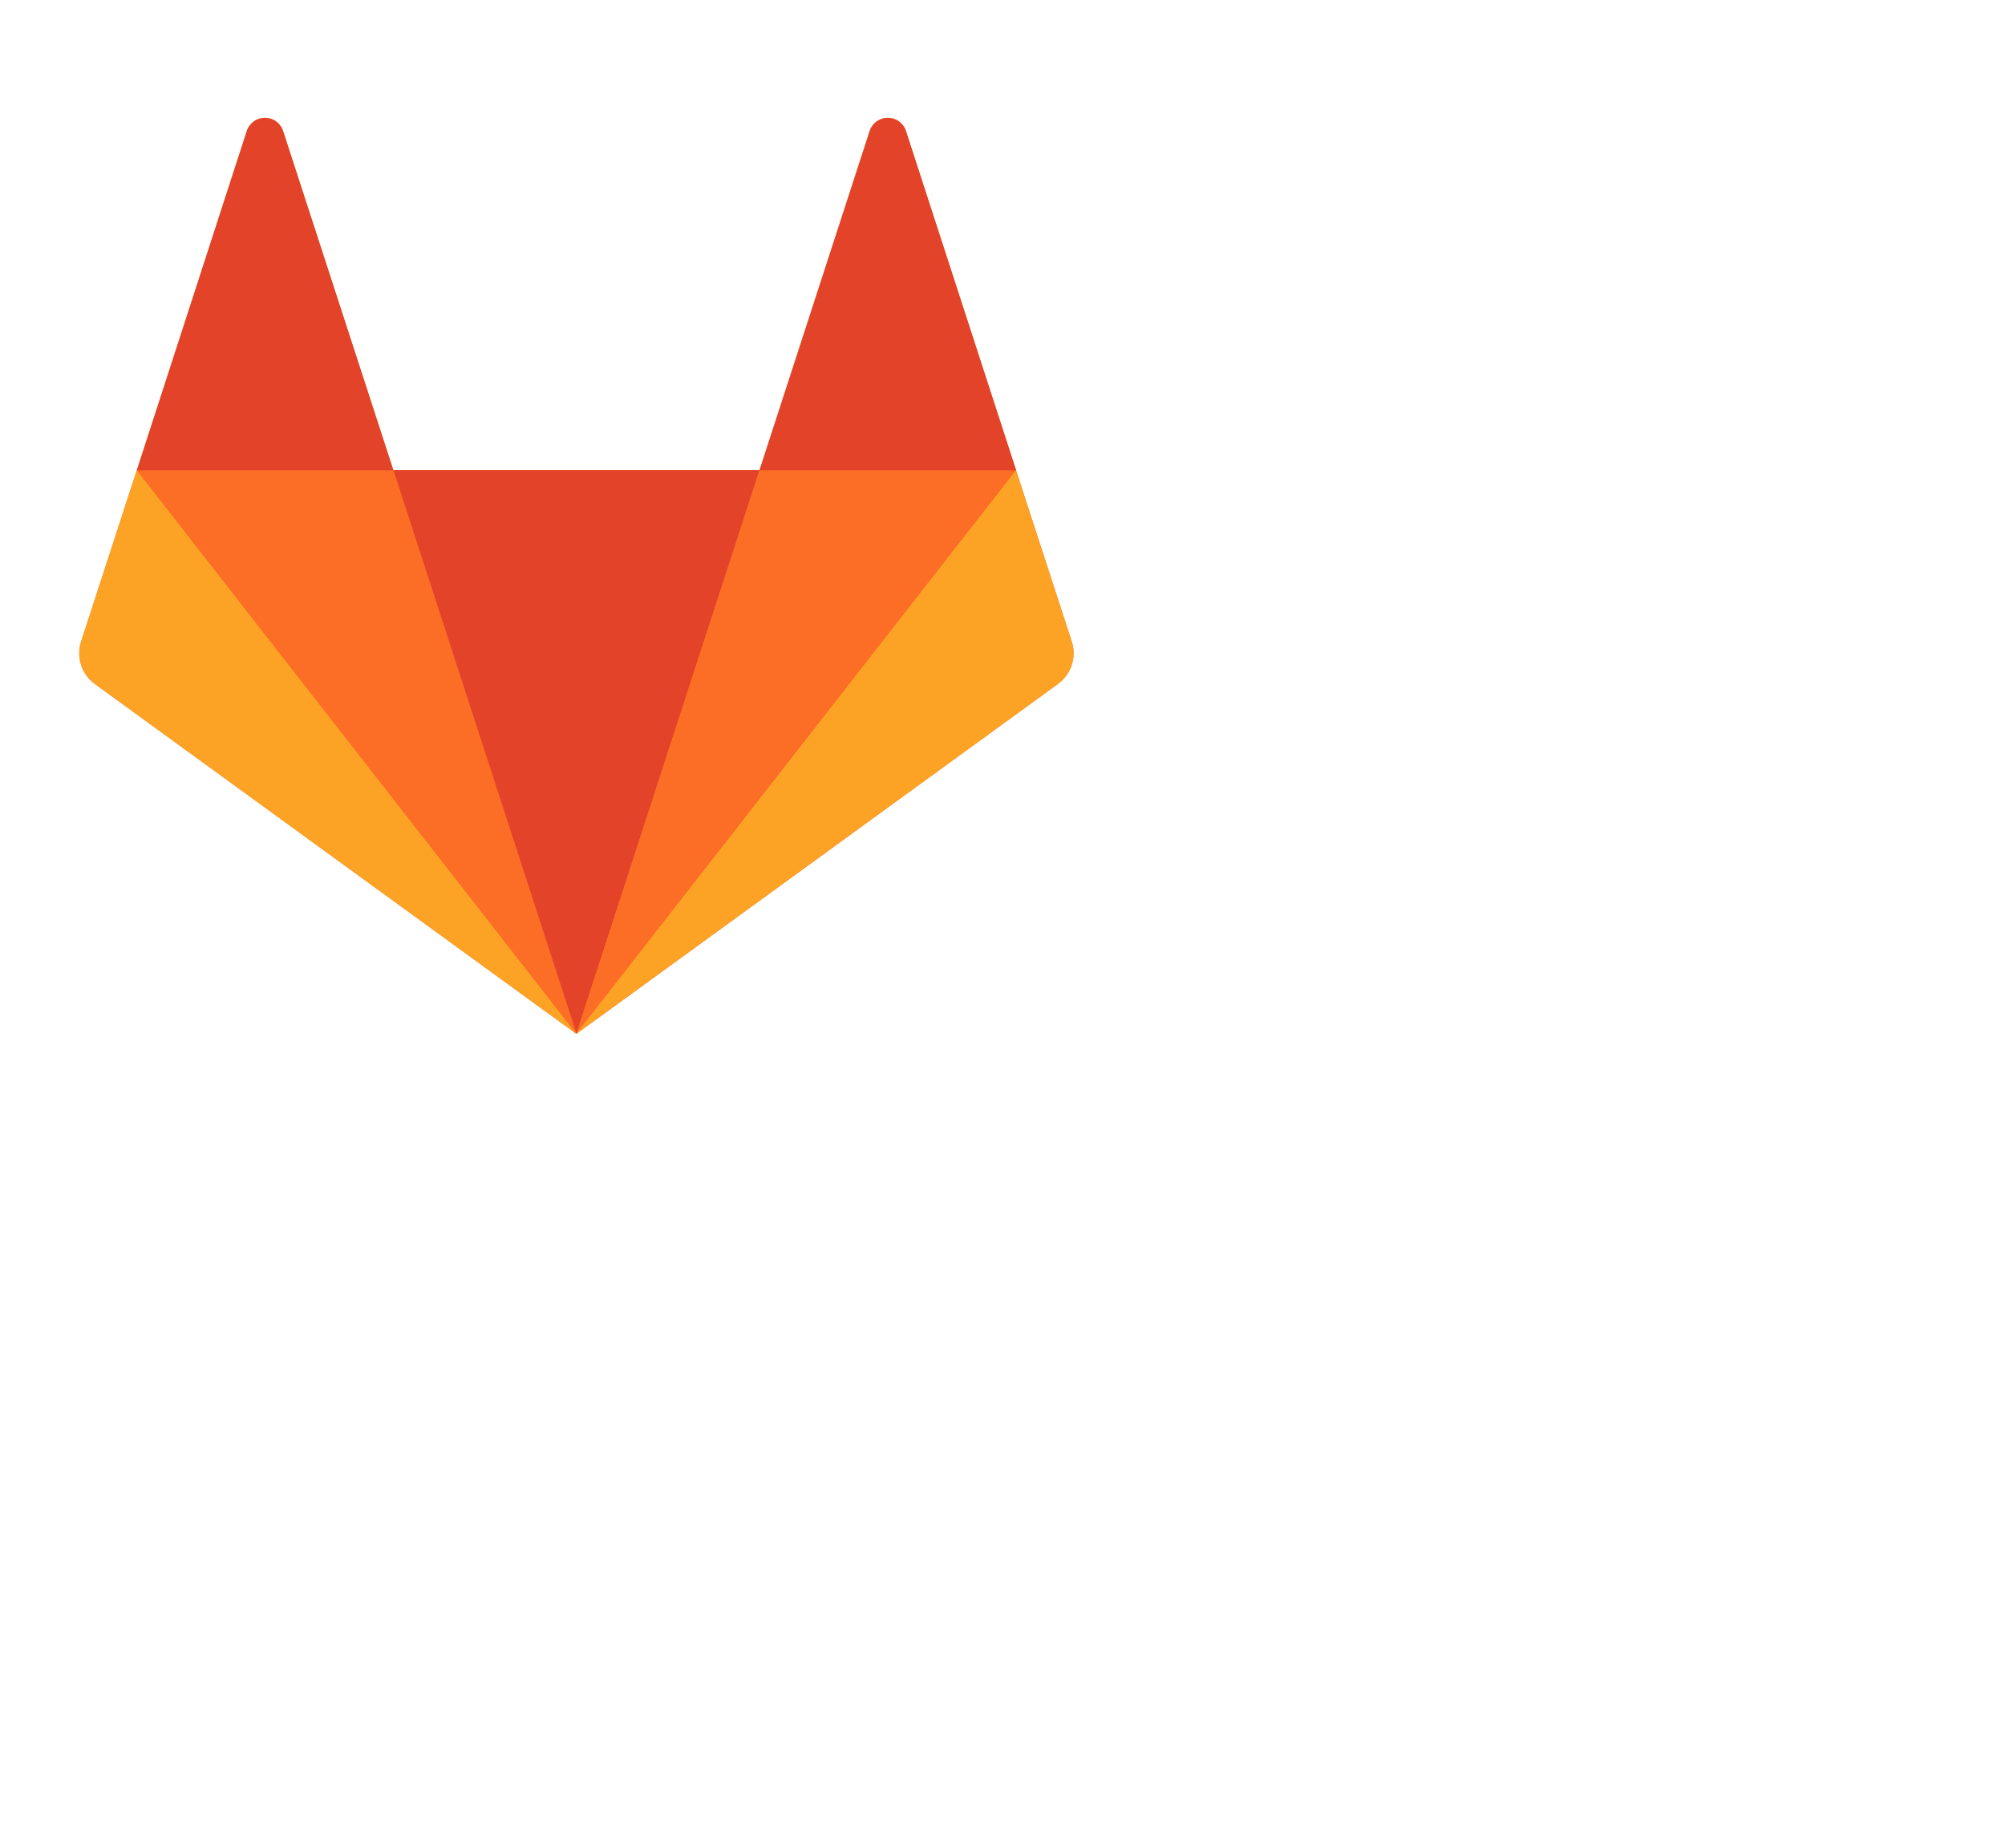
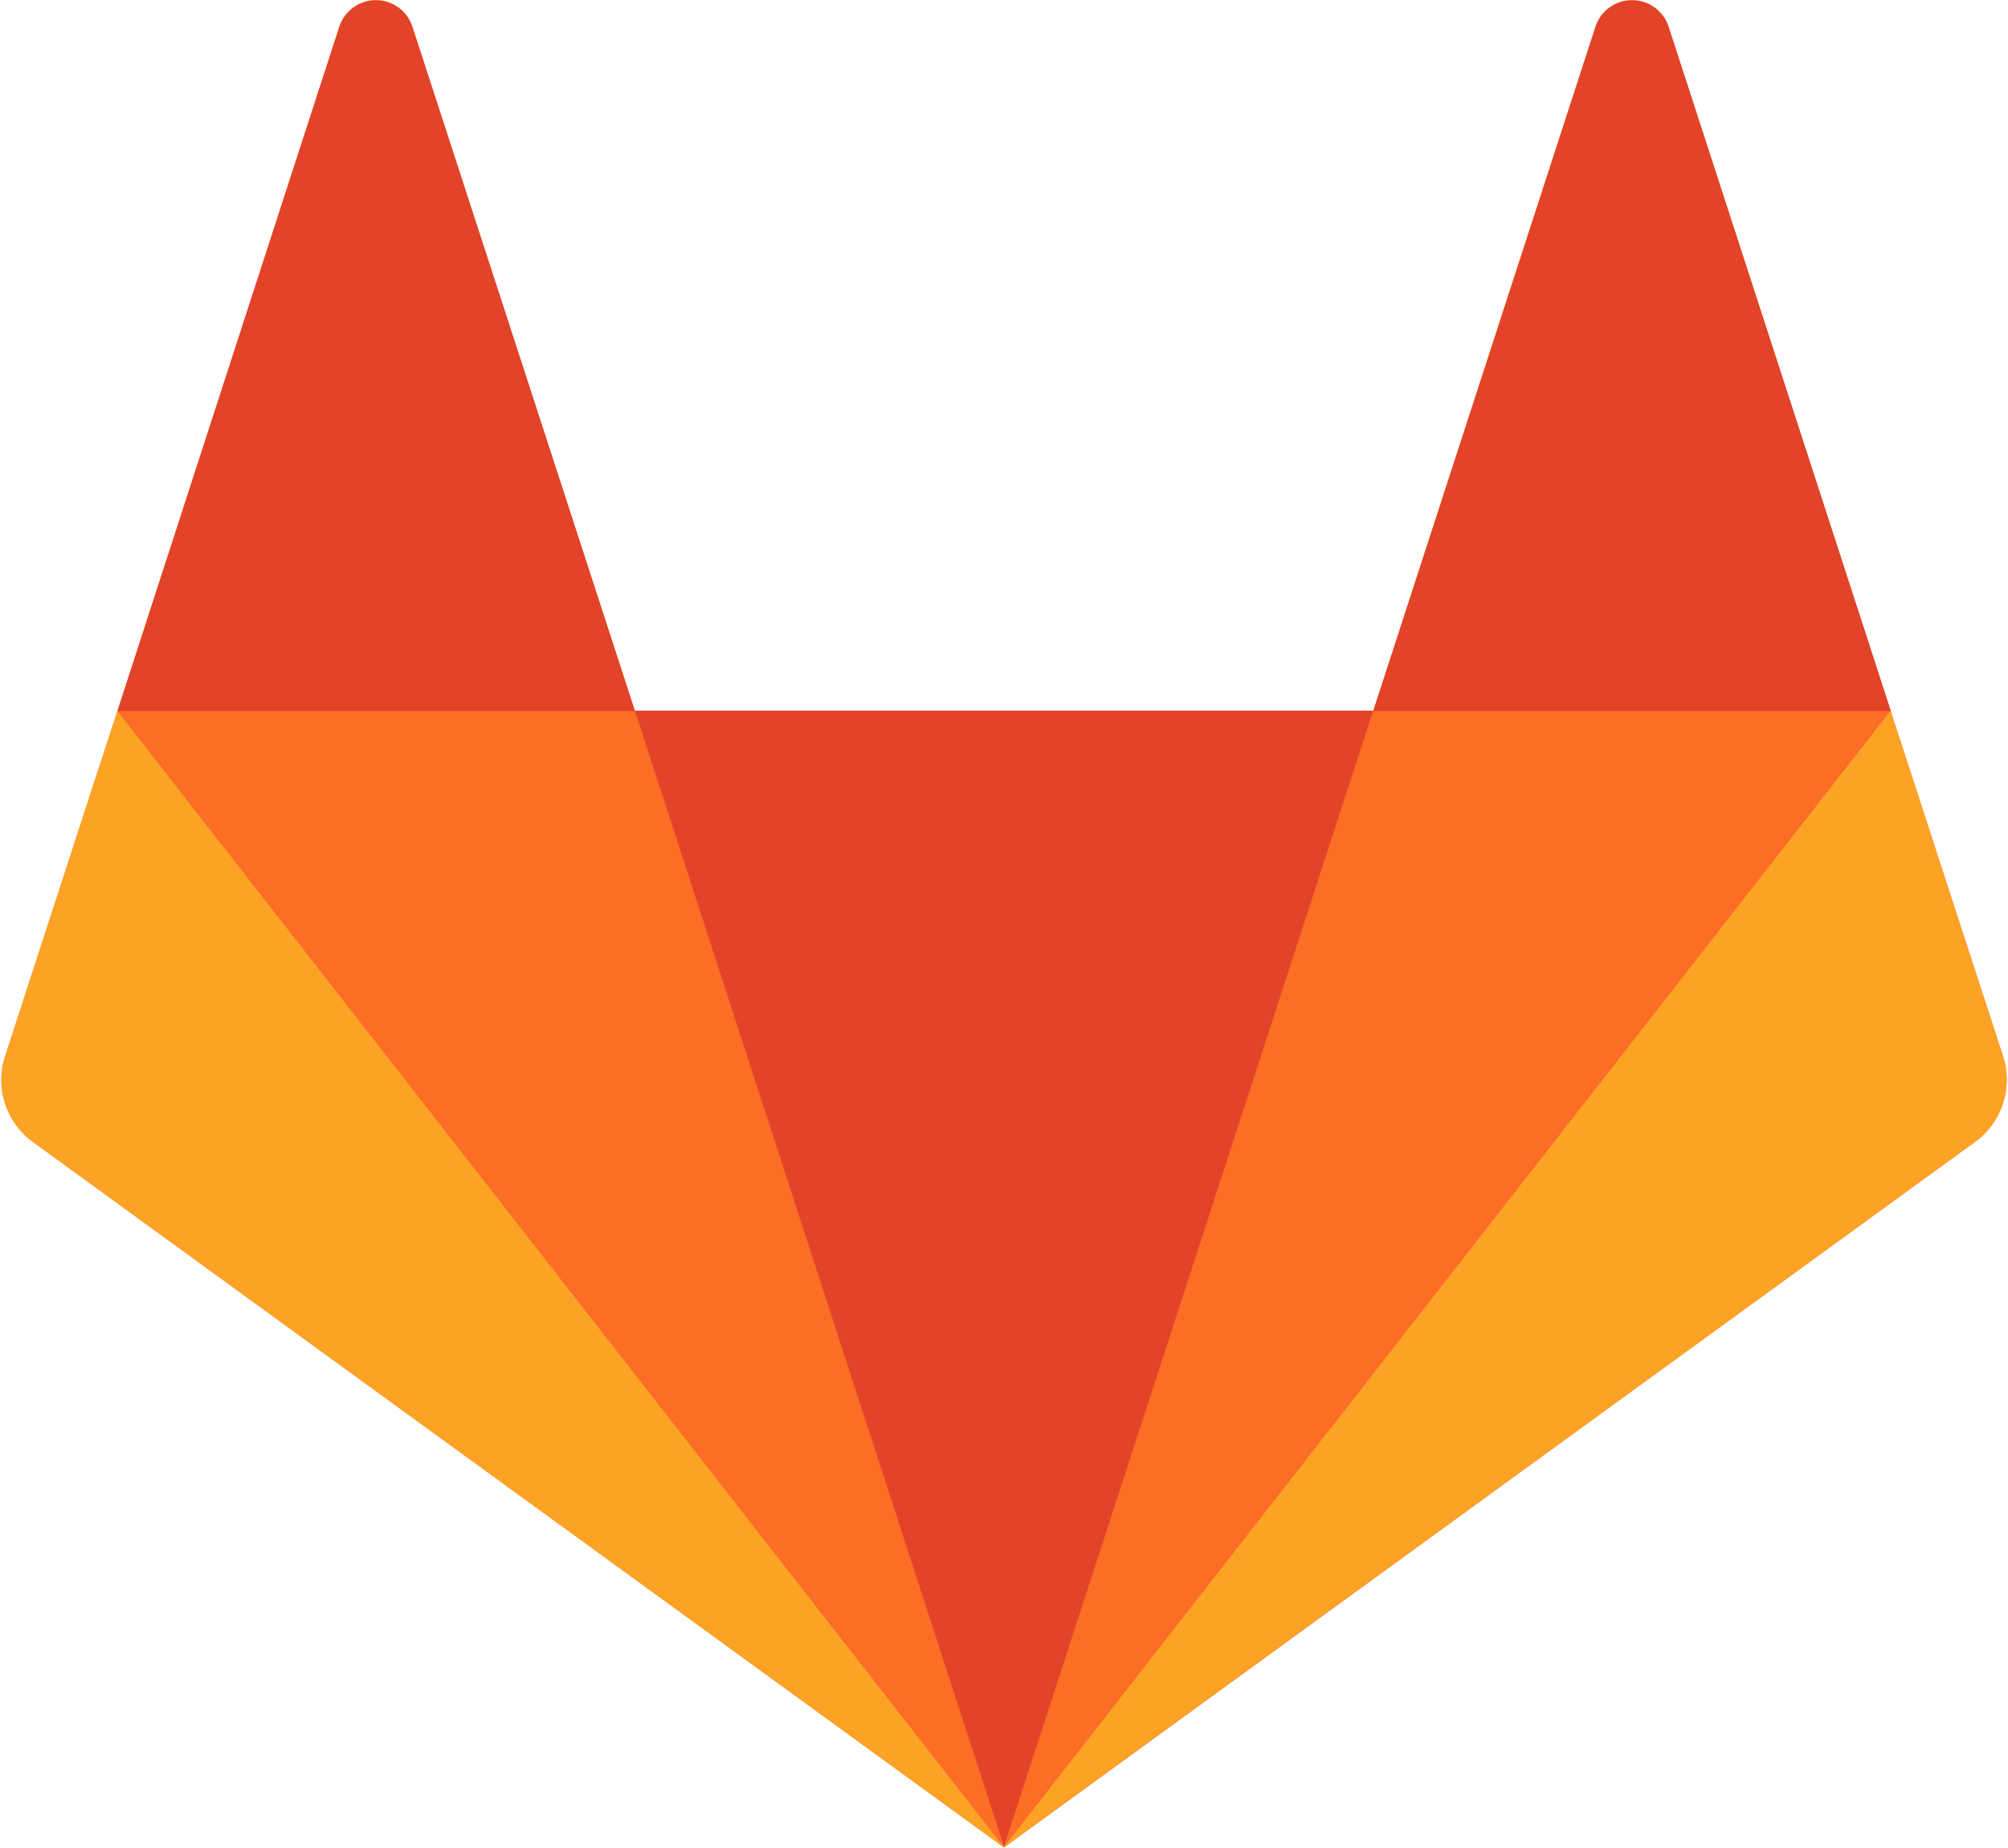
- <svg xmlns="http://www.w3.org/2000/svg" id="logo_art" data-name="logo art" viewBox="97.325 84.05 680.65 627.1" width="680.65" height="627.1">
-   <defs>
-     <style>.cls-1{fill:#fc6d26;}.cls-2{fill:#e24329;}.cls-3{fill:#fca326;}</style>
-   </defs>
-   <g id="g44">
-     <path id="path46" class="cls-1" d="M461.17,301.83l-18.91-58.12L404.84,128.43a6.47,6.47,0,0,0-12.27,0L355.15,243.64H230.82L193.4,128.43a6.46,6.46,0,0,0-12.26,0L143.78,243.64l-18.91,58.19a12.88,12.88,0,0,0,4.66,14.39L293,435,456.44,316.22a12.9,12.9,0,0,0,4.73-14.39" />
-   </g>
-   <g id="g48">
-     <path id="path50" class="cls-2" d="M293,434.91h0l62.16-191.28H230.87L293,434.91Z" />
-   </g>
-   <g id="g56">
-     <path id="path58" class="cls-1" d="M293,434.91,230.82,243.63h-87L293,434.91Z" />
-   </g>
-   <g id="g64">
-     <path id="path66" class="cls-3" d="M143.75,243.69h0l-18.91,58.12a12.88,12.88,0,0,0,4.66,14.39L293,435,143.75,243.69Z" />
-   </g>
-   <g id="g72">
-     <path id="path74" class="cls-2" d="M143.78,243.69h87.11L193.4,128.49a6.47,6.47,0,0,0-12.27,0l-37.35,115.2Z" />
-   </g>
-   <g id="g76">
-     <path id="path78" class="cls-1" d="M293,434.91l62.16-191.28H442.3L293,434.91Z" />
-   </g>
-   <g id="g80">
-     <path id="path82" class="cls-3" d="M442.24,243.69h0l18.91,58.12a12.85,12.85,0,0,1-4.66,14.39L293,434.91l149.2-191.22Z" />
-   </g>
-   <g id="g84">
-     <path id="path86" class="cls-2" d="M442.28,243.69h-87.1l37.42-115.2a6.46,6.46,0,0,1,12.26,0l37.42,115.2Z" />
+ <svg xmlns="http://www.w3.org/2000/svg" width="338px" height="311px" viewBox="0 0 338 311" version="1.1">
+   <g id="Page-1" stroke="none" stroke-width="1" fill="none" fill-rule="evenodd">
+     <g id="gitlab" fill-rule="nonzero">
+       <g id="g44" fill="#FC6D26">
+         <path d="M337.17,177.83 L318.26,119.71 L280.84,4.43 C279.957,1.793 277.486,0.015 274.705,0.015 C271.924,0.015 269.453,1.793 268.57,4.43 L231.15,119.64 L106.82,119.64 L69.4,4.43 C68.522,1.79 66.052,0.008 63.27,0.008 C60.488,0.008 58.018,1.79 57.14,4.43 L19.78,119.64 L0.87,177.83 C-0.853,183.13 1.027,188.937 5.53,192.22 L169,311 L332.44,192.22 C336.963,188.951 338.872,183.145 337.17,177.83" id="path46" />
+       </g>
+       <g id="g48" transform="translate(106, 119)" fill="#E24329">
+         <polygon id="path50" points="63 191.91 63 191.91 125.16 0.63 0.87 0.63" />
+       </g>
+       <g id="g56" transform="translate(19, 119)" fill="#FC6D26">
+         <polygon id="path58" points="150 191.91 87.82 0.63 0.82 0.63" />
+       </g>
+       <g id="g64" transform="translate(0, 119)" fill="#FCA326">
+         <path d="M19.75,0.69 L19.75,0.69 L0.84,58.81 C-0.883,64.11 0.997,69.917 5.5,73.2 L169,192 L19.75,0.69 Z" id="path66" />
+       </g>
+       <g id="g72" transform="translate(19, 0)" fill="#E24329">
+         <path d="M0.78,119.69 L87.89,119.69 L50.4,4.49 C49.517,1.853 47.046,0.075 44.265,0.075 C41.484,0.075 39.013,1.853 38.13,4.49 L0.78,119.69 Z" id="path74" />
+       </g>
+       <g id="g76" transform="translate(169, 119)" fill="#FC6D26">
+         <polygon id="path78" points="0 191.91 62.16 0.63 149.3 0.63" />
+       </g>
+       <g id="g80" transform="translate(169, 119)" fill="#FCA326">
+         <path d="M149.24,0.69 L149.24,0.69 L168.15,58.81 C169.883,64.11 168.001,69.922 163.49,73.2 L0,191.91 L149.2,0.69 L149.24,0.69 Z" id="path82" />
+       </g>
+       <g id="g84" transform="translate(231, 0)" fill="#E24329">
+         <path d="M87.28,119.69 L0.18,119.69 L37.6,4.49 C38.478,1.85 40.948,0.068 43.73,0.068 C46.512,0.068 48.982,1.85 49.86,4.49 L87.28,119.69 Z" id="path86" />
+       </g>
+     </g>
  </g>
</svg>
